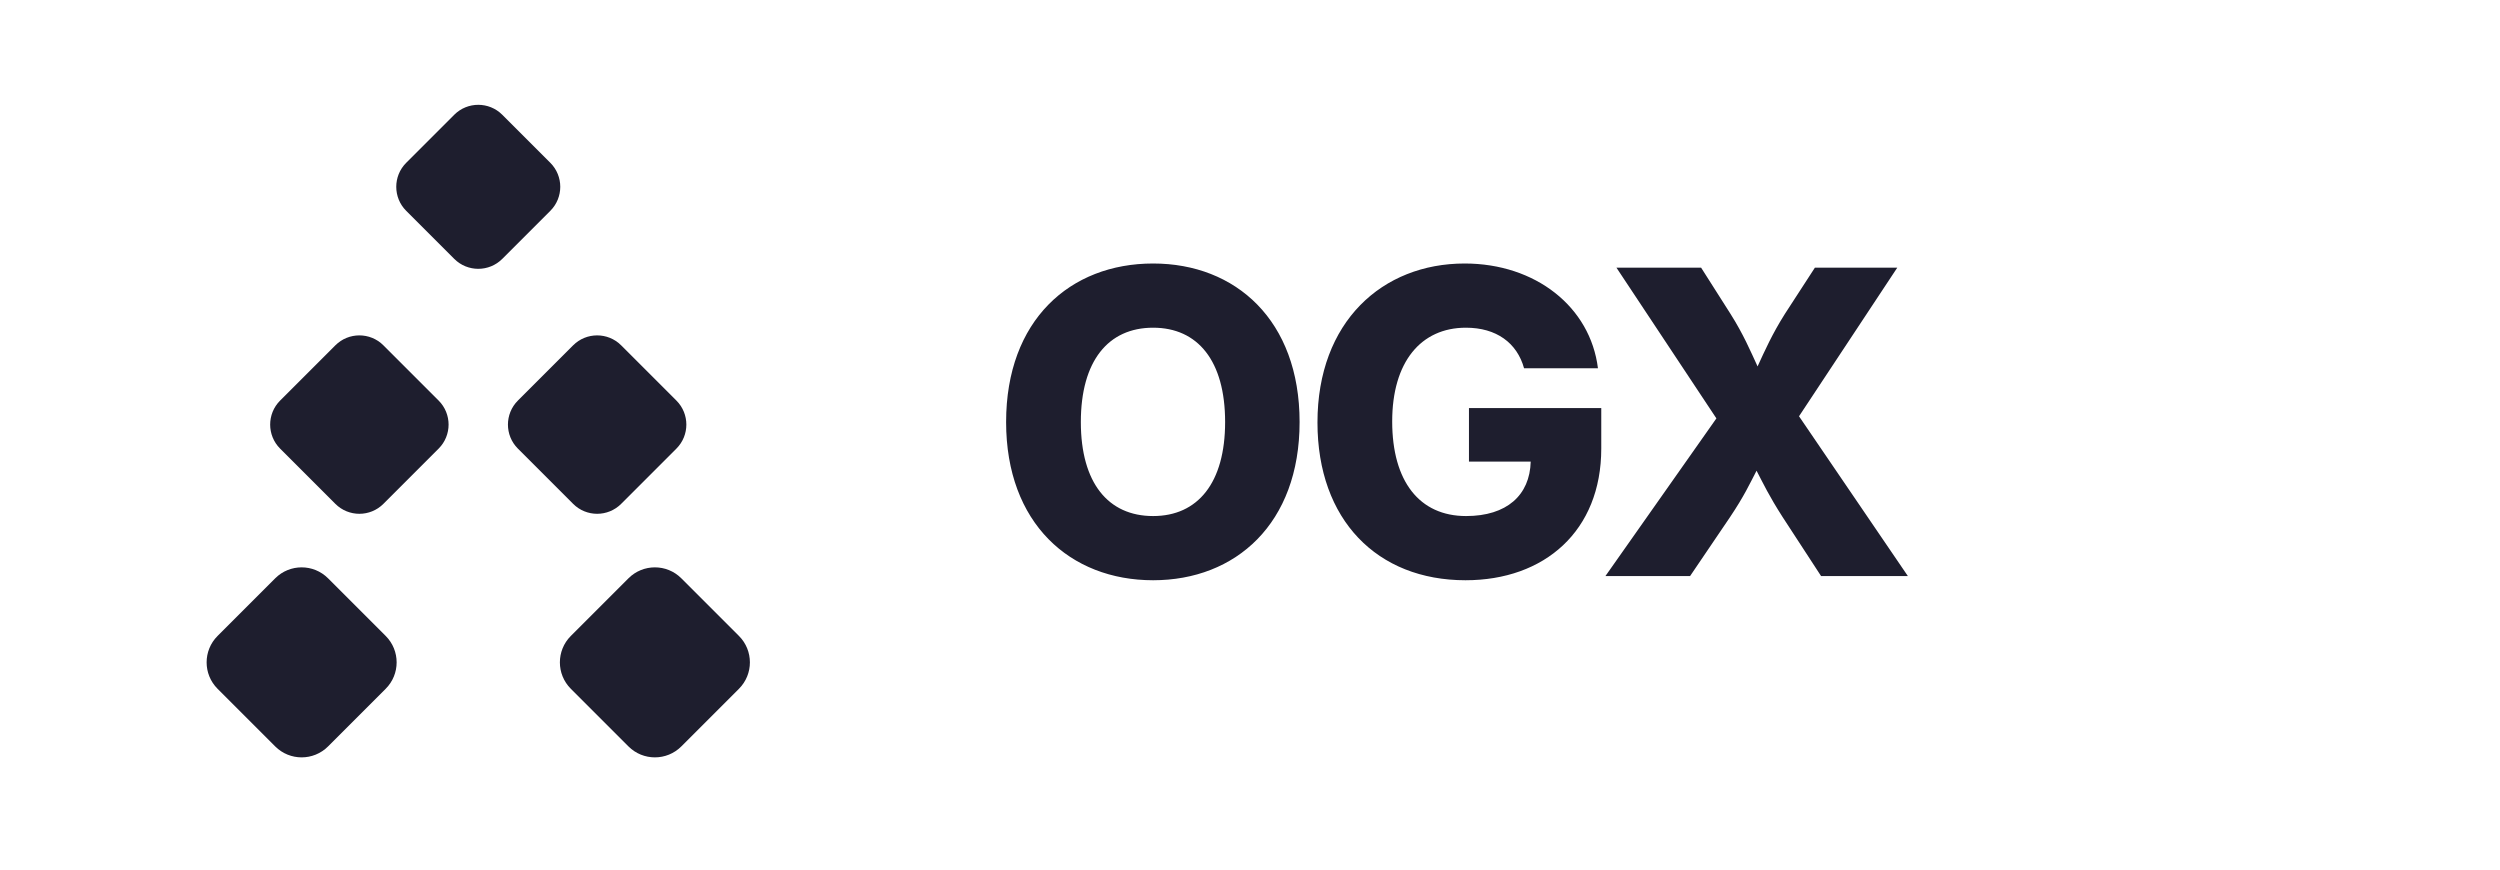
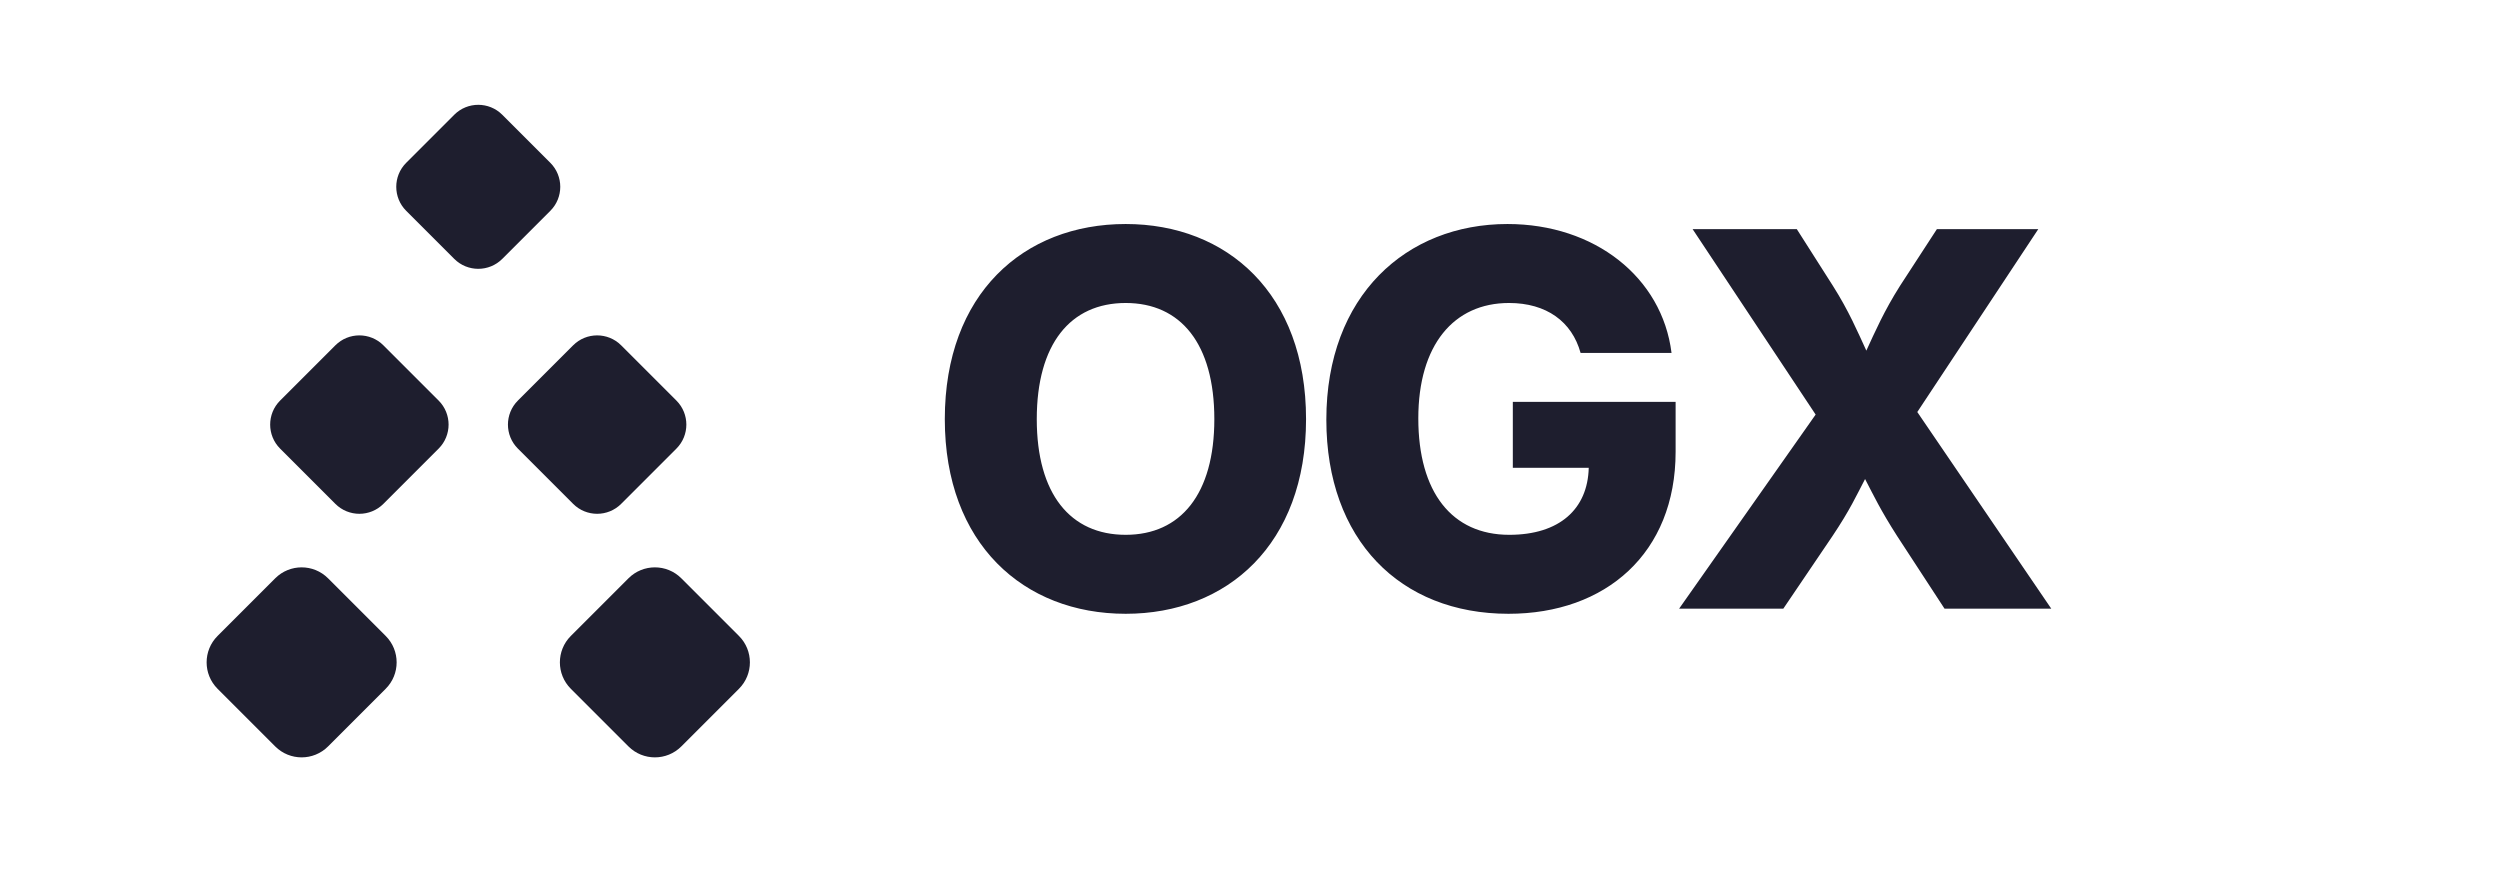
<svg xmlns="http://www.w3.org/2000/svg" width="460" height="160" viewBox="0 0 460 160" fill="none">
  <g transform="translate(8 0) scale(0.3125)">
    <rect x="-40" y="-40" width="80" height="80" rx="20" transform="translate(256 110) rotate(45)" fill="#1E1E2E" />
    <rect x="-43" y="-43" width="86" height="86" rx="20" transform="translate(186 250) rotate(45)" fill="#1E1E2E" />
    <rect x="-43" y="-43" width="86" height="86" rx="20" transform="translate(326 250) rotate(45)" fill="#1E1E2E" />
    <rect x="-46" y="-46" width="92" height="92" rx="22" transform="translate(152 390) rotate(45)" fill="#1E1E2E" />
    <rect x="-46" y="-46" width="92" height="92" rx="22" transform="translate(360 390) rotate(45)" fill="#1E1E2E" />
  </g>
-   <text x="182" y="106" fill="#1E1E2E" font-size="78" font-weight="800" font-family="Archivo, Inter, system-ui, sans-serif" letter-spacing="-3">OGX</text>
+   <text x="170" y="112" fill="#1E1E2E" font-size="96" font-weight="800" font-family="Archivo, Inter, system-ui, sans-serif" letter-spacing="-4">OGX</text>
</svg>
